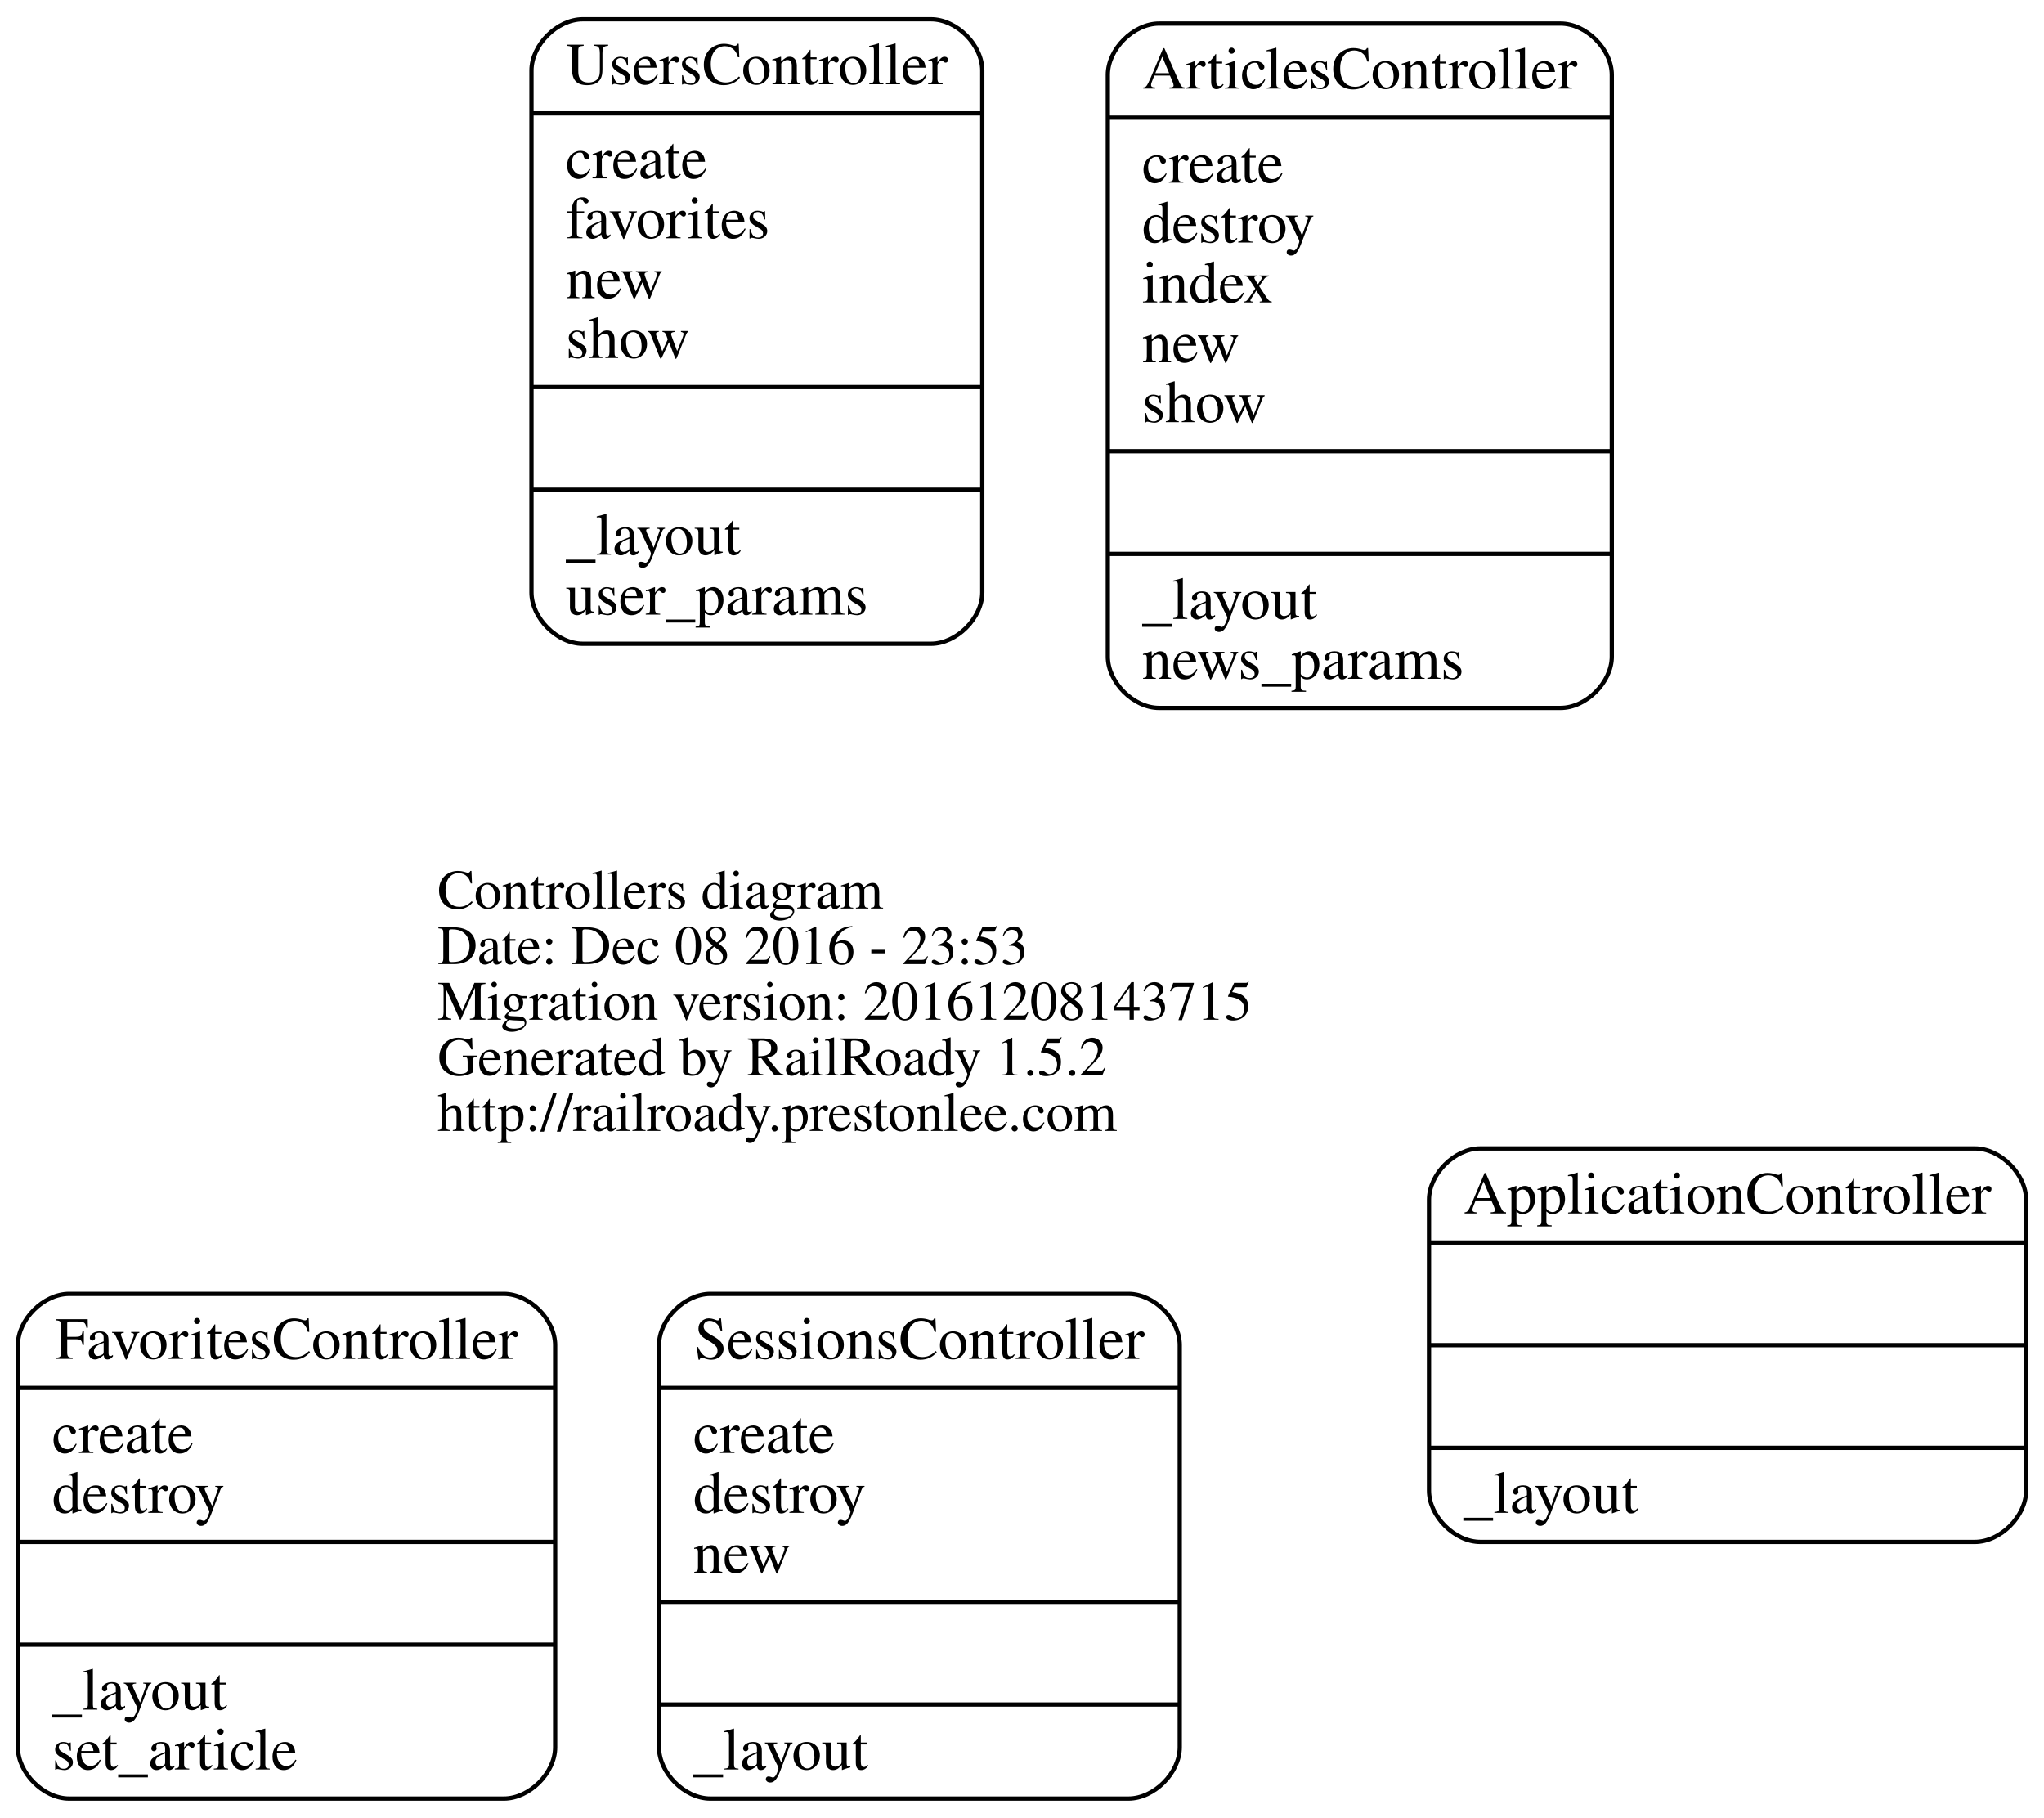
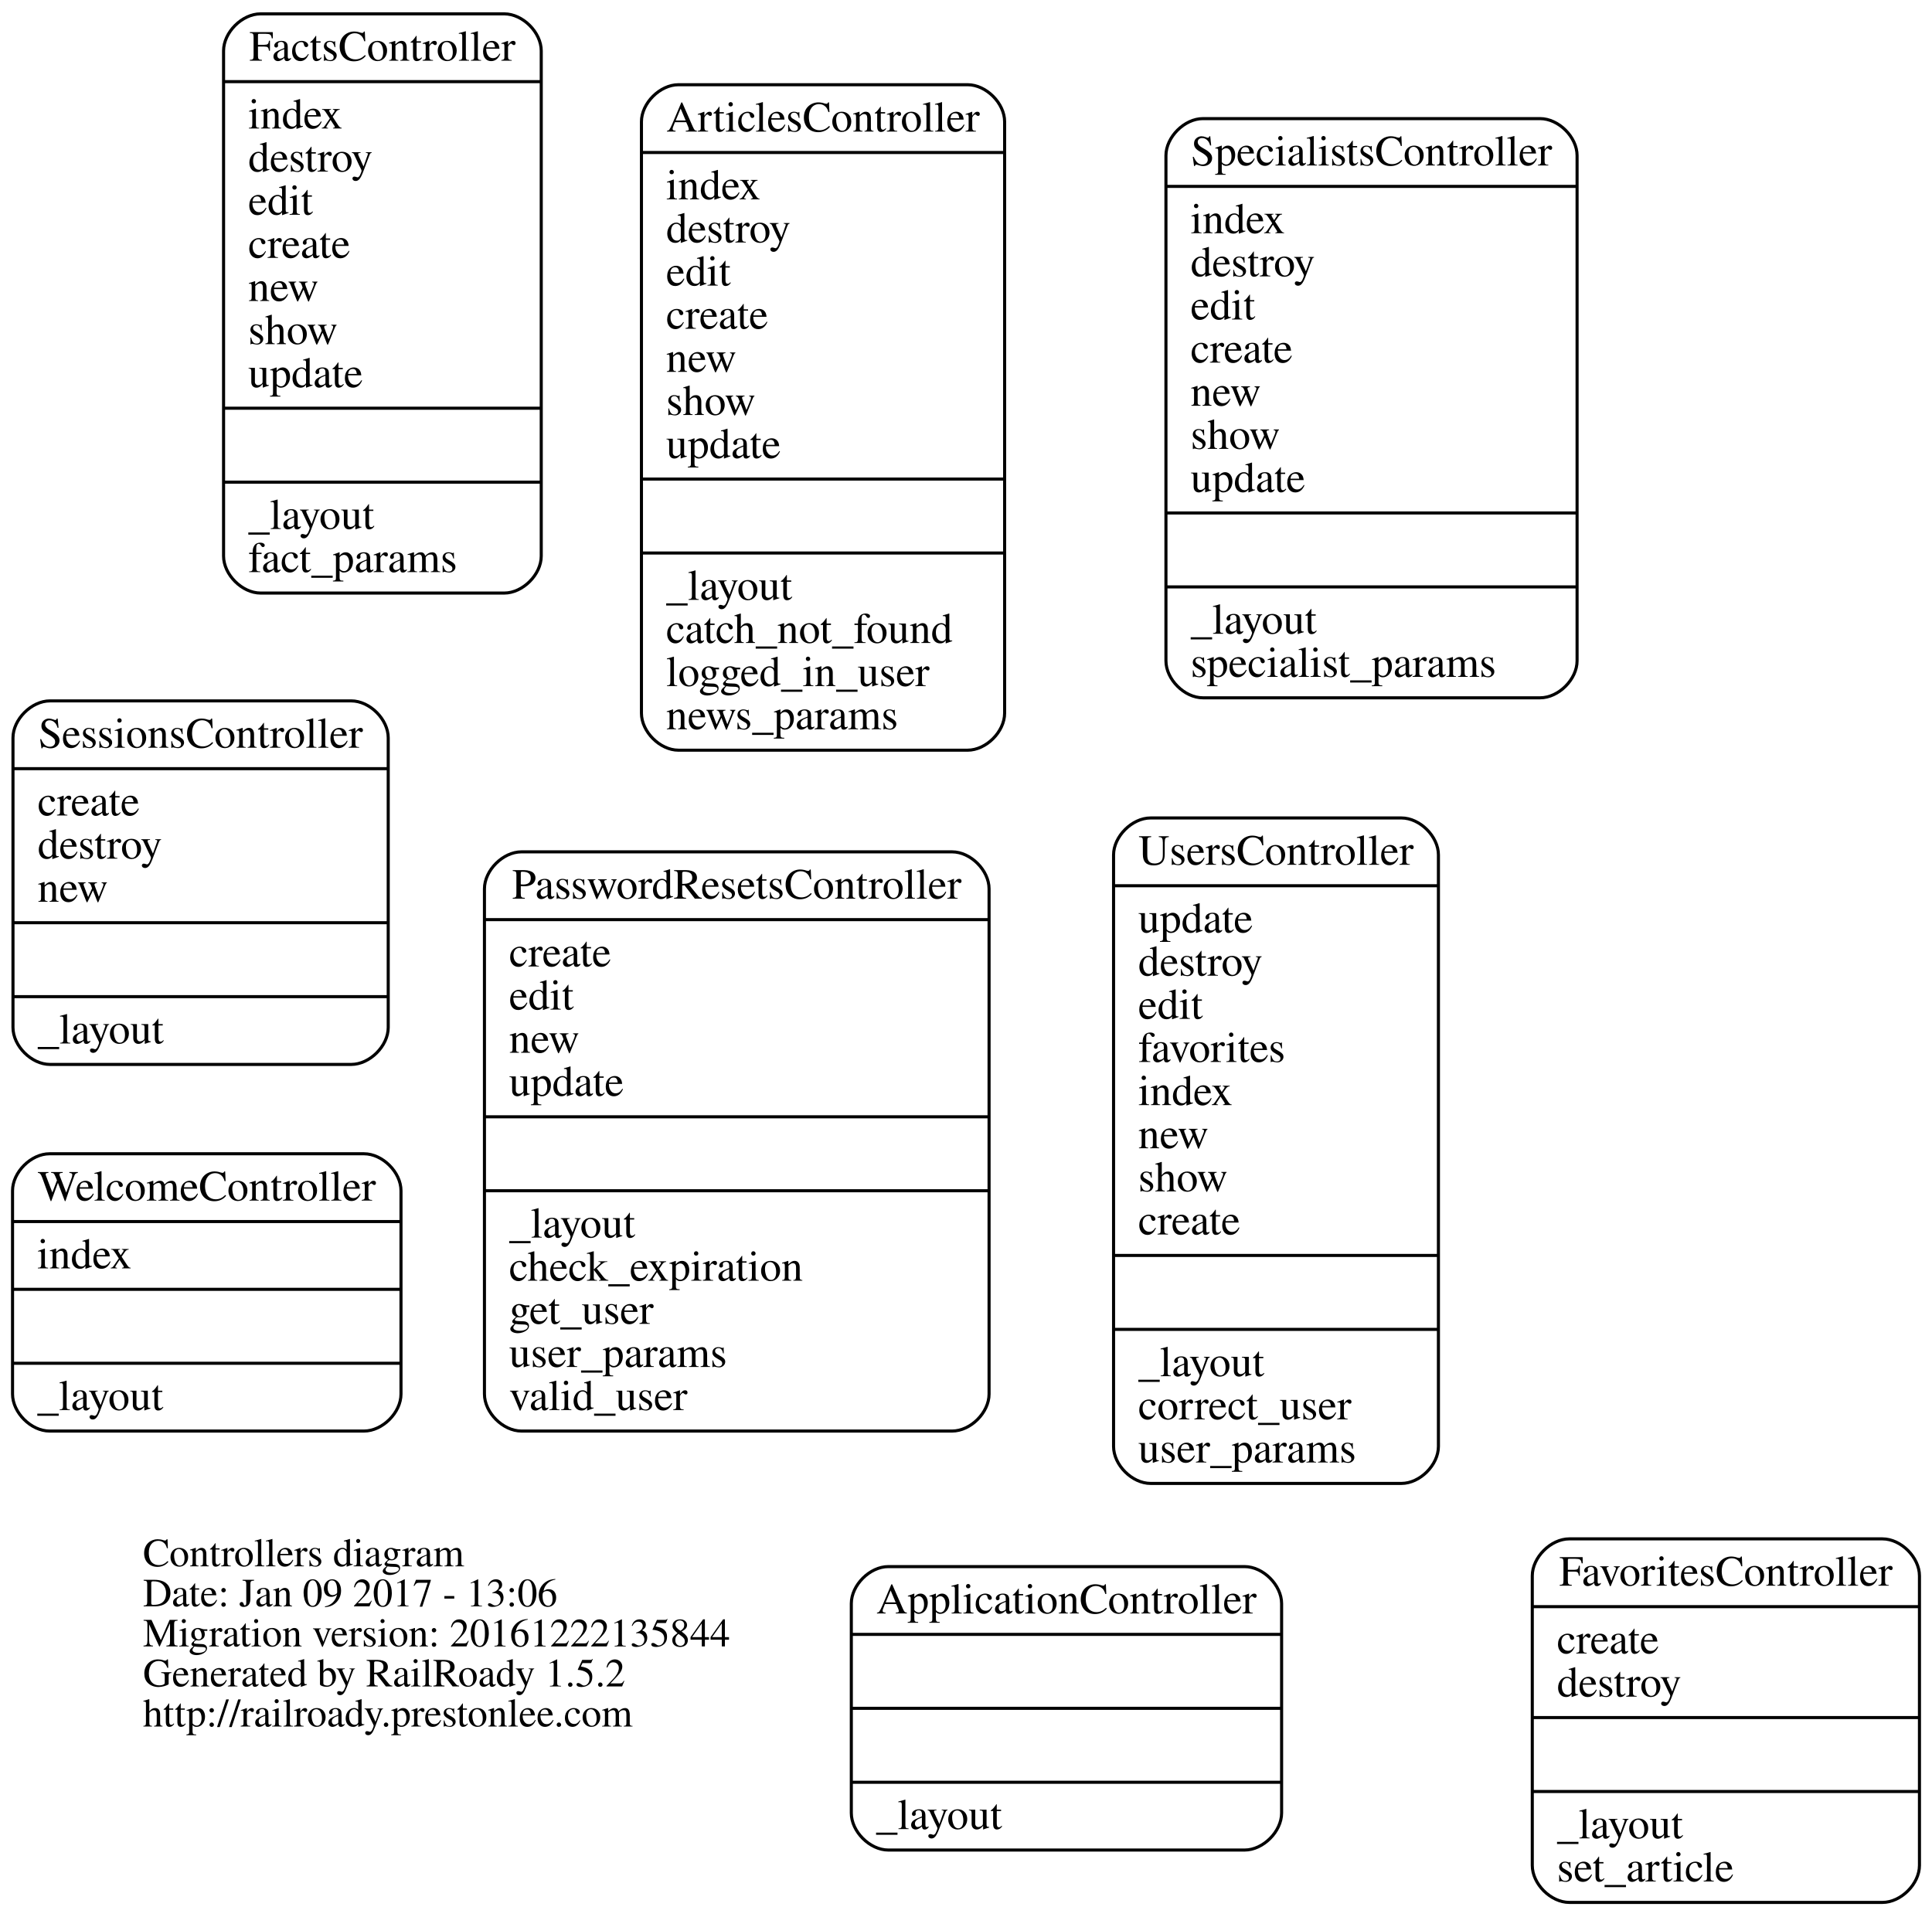
- <svg xmlns="http://www.w3.org/2000/svg" width="478pt" height="425pt" viewBox="0.00 0.00 477.65 425.00">
-   <g id="graph0" class="graph" transform="scale(1 1) rotate(0) translate(198.824 226.5)">
-     <polygon fill="none" stroke="none" points="-198.824,198.5 -198.824,-226.5 278.821,-226.5 278.821,198.5 -198.824,198.5" />
+ <svg xmlns="http://www.w3.org/2000/svg" width="627pt" height="622pt" viewBox="0.00 0.00 626.86 622.00">
+   <g id="graph0" class="graph" transform="scale(1 1) rotate(0) translate(242.033 363.5)">
+     <polygon fill="none" stroke="none" points="-242.033,258.5 -242.033,-363.5 384.824,-363.5 384.824,258.5 -242.033,258.5" />
    <g id="node1" class="node">
-       <text text-anchor="start" x="-96.688" y="-14.1" font-family="Times,serif" font-size="13.00">Controllers diagram</text>
-       <text text-anchor="start" x="-96.688" y="-1.1" font-family="Times,serif" font-size="13.00">Date: Dec 08 2016 - 23:53</text>
-       <text text-anchor="start" x="-96.688" y="11.9" font-family="Times,serif" font-size="13.00">Migration version: 20161208143715</text>
-       <text text-anchor="start" x="-96.688" y="24.9" font-family="Times,serif" font-size="13.00">Generated by RailRoady 1.5.2</text>
-       <text text-anchor="start" x="-96.688" y="37.9" font-family="Times,serif" font-size="13.00">http://railroady.prestonlee.com</text>
+       <text text-anchor="start" x="-195.688" y="144.9" font-family="Times,serif" font-size="13.00">Controllers diagram</text>
+       <text text-anchor="start" x="-195.688" y="157.9" font-family="Times,serif" font-size="13.00">Date: Jan 09 2017 - 13:06</text>
+       <text text-anchor="start" x="-195.688" y="170.9" font-family="Times,serif" font-size="13.00">Migration version: 20161222135844</text>
+       <text text-anchor="start" x="-195.688" y="183.9" font-family="Times,serif" font-size="13.00">Generated by RailRoady 1.5.2</text>
+       <text text-anchor="start" x="-195.688" y="196.9" font-family="Times,serif" font-size="13.00">http://railroady.prestonlee.com</text>
    </g>
    <g id="node2" class="node">
-       <path fill="none" stroke="black" d="M147.179,134C147.179,134 262.821,134 262.821,134 268.821,134 274.821,128 274.821,122 274.821,122 274.821,54 274.821,54 274.821,48 268.821,42 262.821,42 262.821,42 147.179,42 147.179,42 141.179,42 135.179,48 135.179,54 135.179,54 135.179,122 135.179,122 135.179,128 141.179,134 147.179,134" />
-       <text text-anchor="middle" x="205" y="57.2" font-family="Times,serif" font-size="14.00">ApplicationController</text>
-       <polyline fill="none" stroke="black" points="135.179,64 274.821,64 " />
-       <polyline fill="none" stroke="black" points="135.179,88 274.821,88 " />
-       <polyline fill="none" stroke="black" points="135.179,112 274.821,112 " />
-       <text text-anchor="start" x="143.179" y="127.2" font-family="Times,serif" font-size="14.00">_layout</text>
+       <path fill="none" stroke="black" d="M46.179,237C46.179,237 161.821,237 161.821,237 167.821,237 173.821,231 173.821,225 173.821,225 173.821,157 173.821,157 173.821,151 167.821,145 161.821,145 161.821,145 46.179,145 46.179,145 40.179,145 34.179,151 34.179,157 34.179,157 34.179,225 34.179,225 34.179,231 40.179,237 46.179,237" />
+       <text text-anchor="middle" x="104" y="160.2" font-family="Times,serif" font-size="14.00">ApplicationController</text>
+       <polyline fill="none" stroke="black" points="34.179,167 173.821,167 " />
+       <polyline fill="none" stroke="black" points="34.179,191 173.821,191 " />
+       <polyline fill="none" stroke="black" points="34.179,215 173.821,215 " />
+       <text text-anchor="start" x="42.179" y="230.2" font-family="Times,serif" font-size="14.00">_layout</text>
    </g>
    <g id="node3" class="node">
-       <path fill="none" stroke="black" d="M72.069,-61C72.069,-61 165.931,-61 165.931,-61 171.931,-61 177.931,-67 177.931,-73 177.931,-73 177.931,-209 177.931,-209 177.931,-215 171.931,-221 165.931,-221 165.931,-221 72.069,-221 72.069,-221 66.069,-221 60.069,-215 60.069,-209 60.069,-209 60.069,-73 60.069,-73 60.069,-67 66.069,-61 72.069,-61" />
-       <text text-anchor="middle" x="119" y="-205.8" font-family="Times,serif" font-size="14.00">ArticlesController</text>
-       <polyline fill="none" stroke="black" points="60.069,-199 177.931,-199 " />
-       <text text-anchor="start" x="68.069" y="-183.8" font-family="Times,serif" font-size="14.00">create</text>
-       <text text-anchor="start" x="68.069" y="-169.8" font-family="Times,serif" font-size="14.00">destroy</text>
-       <text text-anchor="start" x="68.069" y="-155.8" font-family="Times,serif" font-size="14.00">index</text>
-       <text text-anchor="start" x="68.069" y="-141.8" font-family="Times,serif" font-size="14.00">new</text>
-       <text text-anchor="start" x="68.069" y="-127.8" font-family="Times,serif" font-size="14.00">show</text>
-       <polyline fill="none" stroke="black" points="60.069,-121 177.931,-121 " />
-       <polyline fill="none" stroke="black" points="60.069,-97 177.931,-97 " />
-       <text text-anchor="start" x="68.069" y="-81.8" font-family="Times,serif" font-size="14.00">_layout</text>
-       <text text-anchor="start" x="68.069" y="-67.8" font-family="Times,serif" font-size="14.00">news_params</text>
+       <path fill="none" stroke="black" d="M-21.931,-120C-21.931,-120 71.931,-120 71.931,-120 77.931,-120 83.931,-126 83.931,-132 83.931,-132 83.931,-324 83.931,-324 83.931,-330 77.931,-336 71.931,-336 71.931,-336 -21.931,-336 -21.931,-336 -27.931,-336 -33.931,-330 -33.931,-324 -33.931,-324 -33.931,-132 -33.931,-132 -33.931,-126 -27.931,-120 -21.931,-120" />
+       <text text-anchor="middle" x="25" y="-320.8" font-family="Times,serif" font-size="14.00">ArticlesController</text>
+       <polyline fill="none" stroke="black" points="-33.931,-314 83.931,-314 " />
+       <text text-anchor="start" x="-25.931" y="-298.8" font-family="Times,serif" font-size="14.00">index</text>
+       <text text-anchor="start" x="-25.931" y="-284.8" font-family="Times,serif" font-size="14.00">destroy</text>
+       <text text-anchor="start" x="-25.931" y="-270.8" font-family="Times,serif" font-size="14.00">edit</text>
+       <text text-anchor="start" x="-25.931" y="-256.8" font-family="Times,serif" font-size="14.00">create</text>
+       <text text-anchor="start" x="-25.931" y="-242.8" font-family="Times,serif" font-size="14.00">new</text>
+       <text text-anchor="start" x="-25.931" y="-228.8" font-family="Times,serif" font-size="14.00">show</text>
+       <text text-anchor="start" x="-25.931" y="-214.8" font-family="Times,serif" font-size="14.00">update</text>
+       <polyline fill="none" stroke="black" points="-33.931,-208 83.931,-208 " />
+       <polyline fill="none" stroke="black" points="-33.931,-184 83.931,-184 " />
+       <text text-anchor="start" x="-25.931" y="-168.8" font-family="Times,serif" font-size="14.00">_layout</text>
+       <text text-anchor="start" x="-25.931" y="-154.8" font-family="Times,serif" font-size="14.00">catch_not_found</text>
+       <text text-anchor="start" x="-25.931" y="-140.8" font-family="Times,serif" font-size="14.00">logged_in_user</text>
+       <text text-anchor="start" x="-25.931" y="-126.8" font-family="Times,serif" font-size="14.00">news_params</text>
    </g>
    <g id="node4" class="node">
-       <path fill="none" stroke="black" d="M-182.824,194C-182.824,194 -81.176,194 -81.176,194 -75.176,194 -69.176,188 -69.176,182 -69.176,182 -69.176,88 -69.176,88 -69.176,82 -75.176,76 -81.176,76 -81.176,76 -182.824,76 -182.824,76 -188.824,76 -194.824,82 -194.824,88 -194.824,88 -194.824,182 -194.824,182 -194.824,188 -188.824,194 -182.824,194" />
-       <text text-anchor="middle" x="-132" y="91.2" font-family="Times,serif" font-size="14.00">FavoritesController</text>
-       <polyline fill="none" stroke="black" points="-194.824,98 -69.176,98 " />
-       <text text-anchor="start" x="-186.824" y="113.2" font-family="Times,serif" font-size="14.00">create</text>
-       <text text-anchor="start" x="-186.824" y="127.2" font-family="Times,serif" font-size="14.00">destroy</text>
-       <polyline fill="none" stroke="black" points="-194.824,134 -69.176,134 " />
-       <polyline fill="none" stroke="black" points="-194.824,158 -69.176,158 " />
-       <text text-anchor="start" x="-186.824" y="173.2" font-family="Times,serif" font-size="14.00">_layout</text>
-       <text text-anchor="start" x="-186.824" y="187.2" font-family="Times,serif" font-size="14.00">set_article</text>
+       <path fill="none" stroke="black" d="M-157.548,-171C-157.548,-171 -78.452,-171 -78.452,-171 -72.452,-171 -66.452,-177 -66.452,-183 -66.452,-183 -66.452,-347 -66.452,-347 -66.452,-353 -72.452,-359 -78.452,-359 -78.452,-359 -157.548,-359 -157.548,-359 -163.548,-359 -169.548,-353 -169.548,-347 -169.548,-347 -169.548,-183 -169.548,-183 -169.548,-177 -163.548,-171 -157.548,-171" />
+       <text text-anchor="middle" x="-118" y="-343.8" font-family="Times,serif" font-size="14.00">FactsController</text>
+       <polyline fill="none" stroke="black" points="-169.548,-337 -66.452,-337 " />
+       <text text-anchor="start" x="-161.548" y="-321.8" font-family="Times,serif" font-size="14.00">index</text>
+       <text text-anchor="start" x="-161.548" y="-307.8" font-family="Times,serif" font-size="14.00">destroy</text>
+       <text text-anchor="start" x="-161.548" y="-293.8" font-family="Times,serif" font-size="14.00">edit</text>
+       <text text-anchor="start" x="-161.548" y="-279.8" font-family="Times,serif" font-size="14.00">create</text>
+       <text text-anchor="start" x="-161.548" y="-265.8" font-family="Times,serif" font-size="14.00">new</text>
+       <text text-anchor="start" x="-161.548" y="-251.8" font-family="Times,serif" font-size="14.00">show</text>
+       <text text-anchor="start" x="-161.548" y="-237.8" font-family="Times,serif" font-size="14.00">update</text>
+       <polyline fill="none" stroke="black" points="-169.548,-231 -66.452,-231 " />
+       <polyline fill="none" stroke="black" points="-169.548,-207 -66.452,-207 " />
+       <text text-anchor="start" x="-161.548" y="-191.8" font-family="Times,serif" font-size="14.00">_layout</text>
+       <text text-anchor="start" x="-161.548" y="-177.8" font-family="Times,serif" font-size="14.00">fact_params</text>
    </g>
    <g id="node5" class="node">
-       <path fill="none" stroke="black" d="M-32.89,194C-32.89,194 64.89,194 64.89,194 70.89,194 76.89,188 76.89,182 76.89,182 76.89,88 76.89,88 76.89,82 70.89,76 64.89,76 64.89,76 -32.89,76 -32.89,76 -38.89,76 -44.89,82 -44.89,88 -44.89,88 -44.89,182 -44.89,182 -44.89,188 -38.89,194 -32.89,194" />
-       <text text-anchor="middle" x="16" y="91.2" font-family="Times,serif" font-size="14.00">SessionsController</text>
-       <polyline fill="none" stroke="black" points="-44.89,98 76.89,98 " />
-       <text text-anchor="start" x="-36.89" y="113.2" font-family="Times,serif" font-size="14.00">create</text>
-       <text text-anchor="start" x="-36.89" y="127.2" font-family="Times,serif" font-size="14.00">destroy</text>
-       <text text-anchor="start" x="-36.89" y="141.2" font-family="Times,serif" font-size="14.00">new</text>
-       <polyline fill="none" stroke="black" points="-44.89,148 76.89,148 " />
-       <polyline fill="none" stroke="black" points="-44.89,172 76.89,172 " />
-       <text text-anchor="start" x="-36.89" y="187.2" font-family="Times,serif" font-size="14.00">_layout</text>
+       <path fill="none" stroke="black" d="M267.176,254C267.176,254 368.824,254 368.824,254 374.824,254 380.824,248 380.824,242 380.824,242 380.824,148 380.824,148 380.824,142 374.824,136 368.824,136 368.824,136 267.176,136 267.176,136 261.176,136 255.176,142 255.176,148 255.176,148 255.176,242 255.176,242 255.176,248 261.176,254 267.176,254" />
+       <text text-anchor="middle" x="318" y="151.2" font-family="Times,serif" font-size="14.00">FavoritesController</text>
+       <polyline fill="none" stroke="black" points="255.176,158 380.824,158 " />
+       <text text-anchor="start" x="263.176" y="173.2" font-family="Times,serif" font-size="14.00">create</text>
+       <text text-anchor="start" x="263.176" y="187.2" font-family="Times,serif" font-size="14.00">destroy</text>
+       <polyline fill="none" stroke="black" points="255.176,194 380.824,194 " />
+       <polyline fill="none" stroke="black" points="255.176,218 380.824,218 " />
+       <text text-anchor="start" x="263.176" y="233.2" font-family="Times,serif" font-size="14.00">_layout</text>
+       <text text-anchor="start" x="263.176" y="247.2" font-family="Times,serif" font-size="14.00">set_article</text>
    </g>
    <g id="node6" class="node">
-       <path fill="none" stroke="black" d="M-62.714,-76C-62.714,-76 18.714,-76 18.714,-76 24.714,-76 30.714,-82 30.714,-88 30.714,-88 30.714,-210 30.714,-210 30.714,-216 24.714,-222 18.714,-222 18.714,-222 -62.714,-222 -62.714,-222 -68.714,-222 -74.714,-216 -74.714,-210 -74.714,-210 -74.714,-88 -74.714,-88 -74.714,-82 -68.714,-76 -62.714,-76" />
-       <text text-anchor="middle" x="-22" y="-206.8" font-family="Times,serif" font-size="14.00">UsersController</text>
-       <polyline fill="none" stroke="black" points="-74.714,-200 30.714,-200 " />
-       <text text-anchor="start" x="-66.714" y="-184.8" font-family="Times,serif" font-size="14.00">create</text>
-       <text text-anchor="start" x="-66.714" y="-170.8" font-family="Times,serif" font-size="14.00">favorites</text>
-       <text text-anchor="start" x="-66.714" y="-156.8" font-family="Times,serif" font-size="14.00">new</text>
-       <text text-anchor="start" x="-66.714" y="-142.8" font-family="Times,serif" font-size="14.00">show</text>
-       <polyline fill="none" stroke="black" points="-74.714,-136 30.714,-136 " />
-       <polyline fill="none" stroke="black" points="-74.714,-112 30.714,-112 " />
-       <text text-anchor="start" x="-66.714" y="-96.8" font-family="Times,serif" font-size="14.00">_layout</text>
-       <text text-anchor="start" x="-66.714" y="-82.8" font-family="Times,serif" font-size="14.00">user_params</text>
+       <path fill="none" stroke="black" d="M-72.883,101C-72.883,101 66.883,101 66.883,101 72.883,101 78.883,95 78.883,89 78.883,89 78.883,-75 78.883,-75 78.883,-81 72.883,-87 66.883,-87 66.883,-87 -72.883,-87 -72.883,-87 -78.883,-87 -84.883,-81 -84.883,-75 -84.883,-75 -84.883,89 -84.883,89 -84.883,95 -78.883,101 -72.883,101" />
+       <text text-anchor="middle" x="-3" y="-71.8" font-family="Times,serif" font-size="14.00">PasswordResetsController</text>
+       <polyline fill="none" stroke="black" points="-84.883,-65 78.883,-65 " />
+       <text text-anchor="start" x="-76.883" y="-49.8" font-family="Times,serif" font-size="14.00">create</text>
+       <text text-anchor="start" x="-76.883" y="-35.8" font-family="Times,serif" font-size="14.00">edit</text>
+       <text text-anchor="start" x="-76.883" y="-21.8" font-family="Times,serif" font-size="14.00">new</text>
+       <text text-anchor="start" x="-76.883" y="-7.8" font-family="Times,serif" font-size="14.00">update</text>
+       <polyline fill="none" stroke="black" points="-84.883,-1 78.883,-1 " />
+       <polyline fill="none" stroke="black" points="-84.883,23 78.883,23 " />
+       <text text-anchor="start" x="-76.883" y="38.2" font-family="Times,serif" font-size="14.00">_layout</text>
+       <text text-anchor="start" x="-76.883" y="52.2" font-family="Times,serif" font-size="14.00">check_expiration</text>
+       <text text-anchor="start" x="-76.883" y="66.2" font-family="Times,serif" font-size="14.00">get_user</text>
+       <text text-anchor="start" x="-76.883" y="80.2" font-family="Times,serif" font-size="14.00">user_params</text>
+       <text text-anchor="start" x="-76.883" y="94.2" font-family="Times,serif" font-size="14.00">valid_user</text>
+     </g>
+     <g id="node7" class="node">
+       <path fill="none" stroke="black" d="M-225.89,-18C-225.89,-18 -128.11,-18 -128.11,-18 -122.11,-18 -116.11,-24 -116.11,-30 -116.11,-30 -116.11,-124 -116.11,-124 -116.11,-130 -122.11,-136 -128.11,-136 -128.11,-136 -225.89,-136 -225.89,-136 -231.89,-136 -237.89,-130 -237.89,-124 -237.89,-124 -237.89,-30 -237.89,-30 -237.89,-24 -231.89,-18 -225.89,-18" />
+       <text text-anchor="middle" x="-177" y="-120.8" font-family="Times,serif" font-size="14.00">SessionsController</text>
+       <polyline fill="none" stroke="black" points="-237.89,-114 -116.11,-114 " />
+       <text text-anchor="start" x="-229.89" y="-98.8" font-family="Times,serif" font-size="14.00">create</text>
+       <text text-anchor="start" x="-229.89" y="-84.8" font-family="Times,serif" font-size="14.00">destroy</text>
+       <text text-anchor="start" x="-229.89" y="-70.8" font-family="Times,serif" font-size="14.00">new</text>
+       <polyline fill="none" stroke="black" points="-237.89,-64 -116.11,-64 " />
+       <polyline fill="none" stroke="black" points="-237.89,-40 -116.11,-40 " />
+       <text text-anchor="start" x="-229.89" y="-24.8" font-family="Times,serif" font-size="14.00">_layout</text>
+     </g>
+     <g id="node8" class="node">
+       <path fill="none" stroke="black" d="M148.286,-137C148.286,-137 257.714,-137 257.714,-137 263.714,-137 269.714,-143 269.714,-149 269.714,-149 269.714,-313 269.714,-313 269.714,-319 263.714,-325 257.714,-325 257.714,-325 148.286,-325 148.286,-325 142.286,-325 136.286,-319 136.286,-313 136.286,-313 136.286,-149 136.286,-149 136.286,-143 142.286,-137 148.286,-137" />
+       <text text-anchor="middle" x="203" y="-309.8" font-family="Times,serif" font-size="14.00">SpecialistsController</text>
+       <polyline fill="none" stroke="black" points="136.286,-303 269.714,-303 " />
+       <text text-anchor="start" x="144.286" y="-287.8" font-family="Times,serif" font-size="14.00">index</text>
+       <text text-anchor="start" x="144.286" y="-273.8" font-family="Times,serif" font-size="14.00">destroy</text>
+       <text text-anchor="start" x="144.286" y="-259.8" font-family="Times,serif" font-size="14.00">edit</text>
+       <text text-anchor="start" x="144.286" y="-245.8" font-family="Times,serif" font-size="14.00">create</text>
+       <text text-anchor="start" x="144.286" y="-231.8" font-family="Times,serif" font-size="14.00">new</text>
+       <text text-anchor="start" x="144.286" y="-217.8" font-family="Times,serif" font-size="14.00">show</text>
+       <text text-anchor="start" x="144.286" y="-203.8" font-family="Times,serif" font-size="14.00">update</text>
+       <polyline fill="none" stroke="black" points="136.286,-197 269.714,-197 " />
+       <polyline fill="none" stroke="black" points="136.286,-173 269.714,-173 " />
+       <text text-anchor="start" x="144.286" y="-157.8" font-family="Times,serif" font-size="14.00">_layout</text>
+       <text text-anchor="start" x="144.286" y="-143.8" font-family="Times,serif" font-size="14.00">specialist_params</text>
+     </g>
+     <g id="node9" class="node">
+       <path fill="none" stroke="black" d="M131.286,118C131.286,118 212.714,118 212.714,118 218.714,118 224.714,112 224.714,106 224.714,106 224.714,-86 224.714,-86 224.714,-92 218.714,-98 212.714,-98 212.714,-98 131.286,-98 131.286,-98 125.286,-98 119.286,-92 119.286,-86 119.286,-86 119.286,106 119.286,106 119.286,112 125.286,118 131.286,118" />
+       <text text-anchor="middle" x="172" y="-82.8" font-family="Times,serif" font-size="14.00">UsersController</text>
+       <polyline fill="none" stroke="black" points="119.286,-76 224.714,-76 " />
+       <text text-anchor="start" x="127.286" y="-60.8" font-family="Times,serif" font-size="14.00">update</text>
+       <text text-anchor="start" x="127.286" y="-46.8" font-family="Times,serif" font-size="14.00">destroy</text>
+       <text text-anchor="start" x="127.286" y="-32.8" font-family="Times,serif" font-size="14.00">edit</text>
+       <text text-anchor="start" x="127.286" y="-18.8" font-family="Times,serif" font-size="14.00">favorites</text>
+       <text text-anchor="start" x="127.286" y="-4.8" font-family="Times,serif" font-size="14.00">index</text>
+       <text text-anchor="start" x="127.286" y="9.2" font-family="Times,serif" font-size="14.00">new</text>
+       <text text-anchor="start" x="127.286" y="23.2" font-family="Times,serif" font-size="14.00">show</text>
+       <text text-anchor="start" x="127.286" y="37.2" font-family="Times,serif" font-size="14.00">create</text>
+       <polyline fill="none" stroke="black" points="119.286,44 224.714,44 " />
+       <polyline fill="none" stroke="black" points="119.286,68 224.714,68 " />
+       <text text-anchor="start" x="127.286" y="83.2" font-family="Times,serif" font-size="14.00">_layout</text>
+       <text text-anchor="start" x="127.286" y="97.2" font-family="Times,serif" font-size="14.00">correct_user</text>
+       <text text-anchor="start" x="127.286" y="111.2" font-family="Times,serif" font-size="14.00">user_params</text>
+     </g>
+     <g id="node10" class="node">
+       <path fill="none" stroke="black" d="M-226.033,101C-226.033,101 -123.967,101 -123.967,101 -117.967,101 -111.967,95 -111.967,89 -111.967,89 -111.967,23 -111.967,23 -111.967,17 -117.967,11 -123.967,11 -123.967,11 -226.033,11 -226.033,11 -232.033,11 -238.033,17 -238.033,23 -238.033,23 -238.033,89 -238.033,89 -238.033,95 -232.033,101 -226.033,101" />
+       <text text-anchor="middle" x="-175" y="26.2" font-family="Times,serif" font-size="14.00">WelcomeController</text>
+       <polyline fill="none" stroke="black" points="-238.033,33 -111.967,33 " />
+       <text text-anchor="start" x="-230.033" y="48.2" font-family="Times,serif" font-size="14.00">index</text>
+       <polyline fill="none" stroke="black" points="-238.033,55 -111.967,55 " />
+       <polyline fill="none" stroke="black" points="-238.033,79 -111.967,79 " />
+       <text text-anchor="start" x="-230.033" y="94.2" font-family="Times,serif" font-size="14.00">_layout</text>
    </g>
  </g>
</svg>
